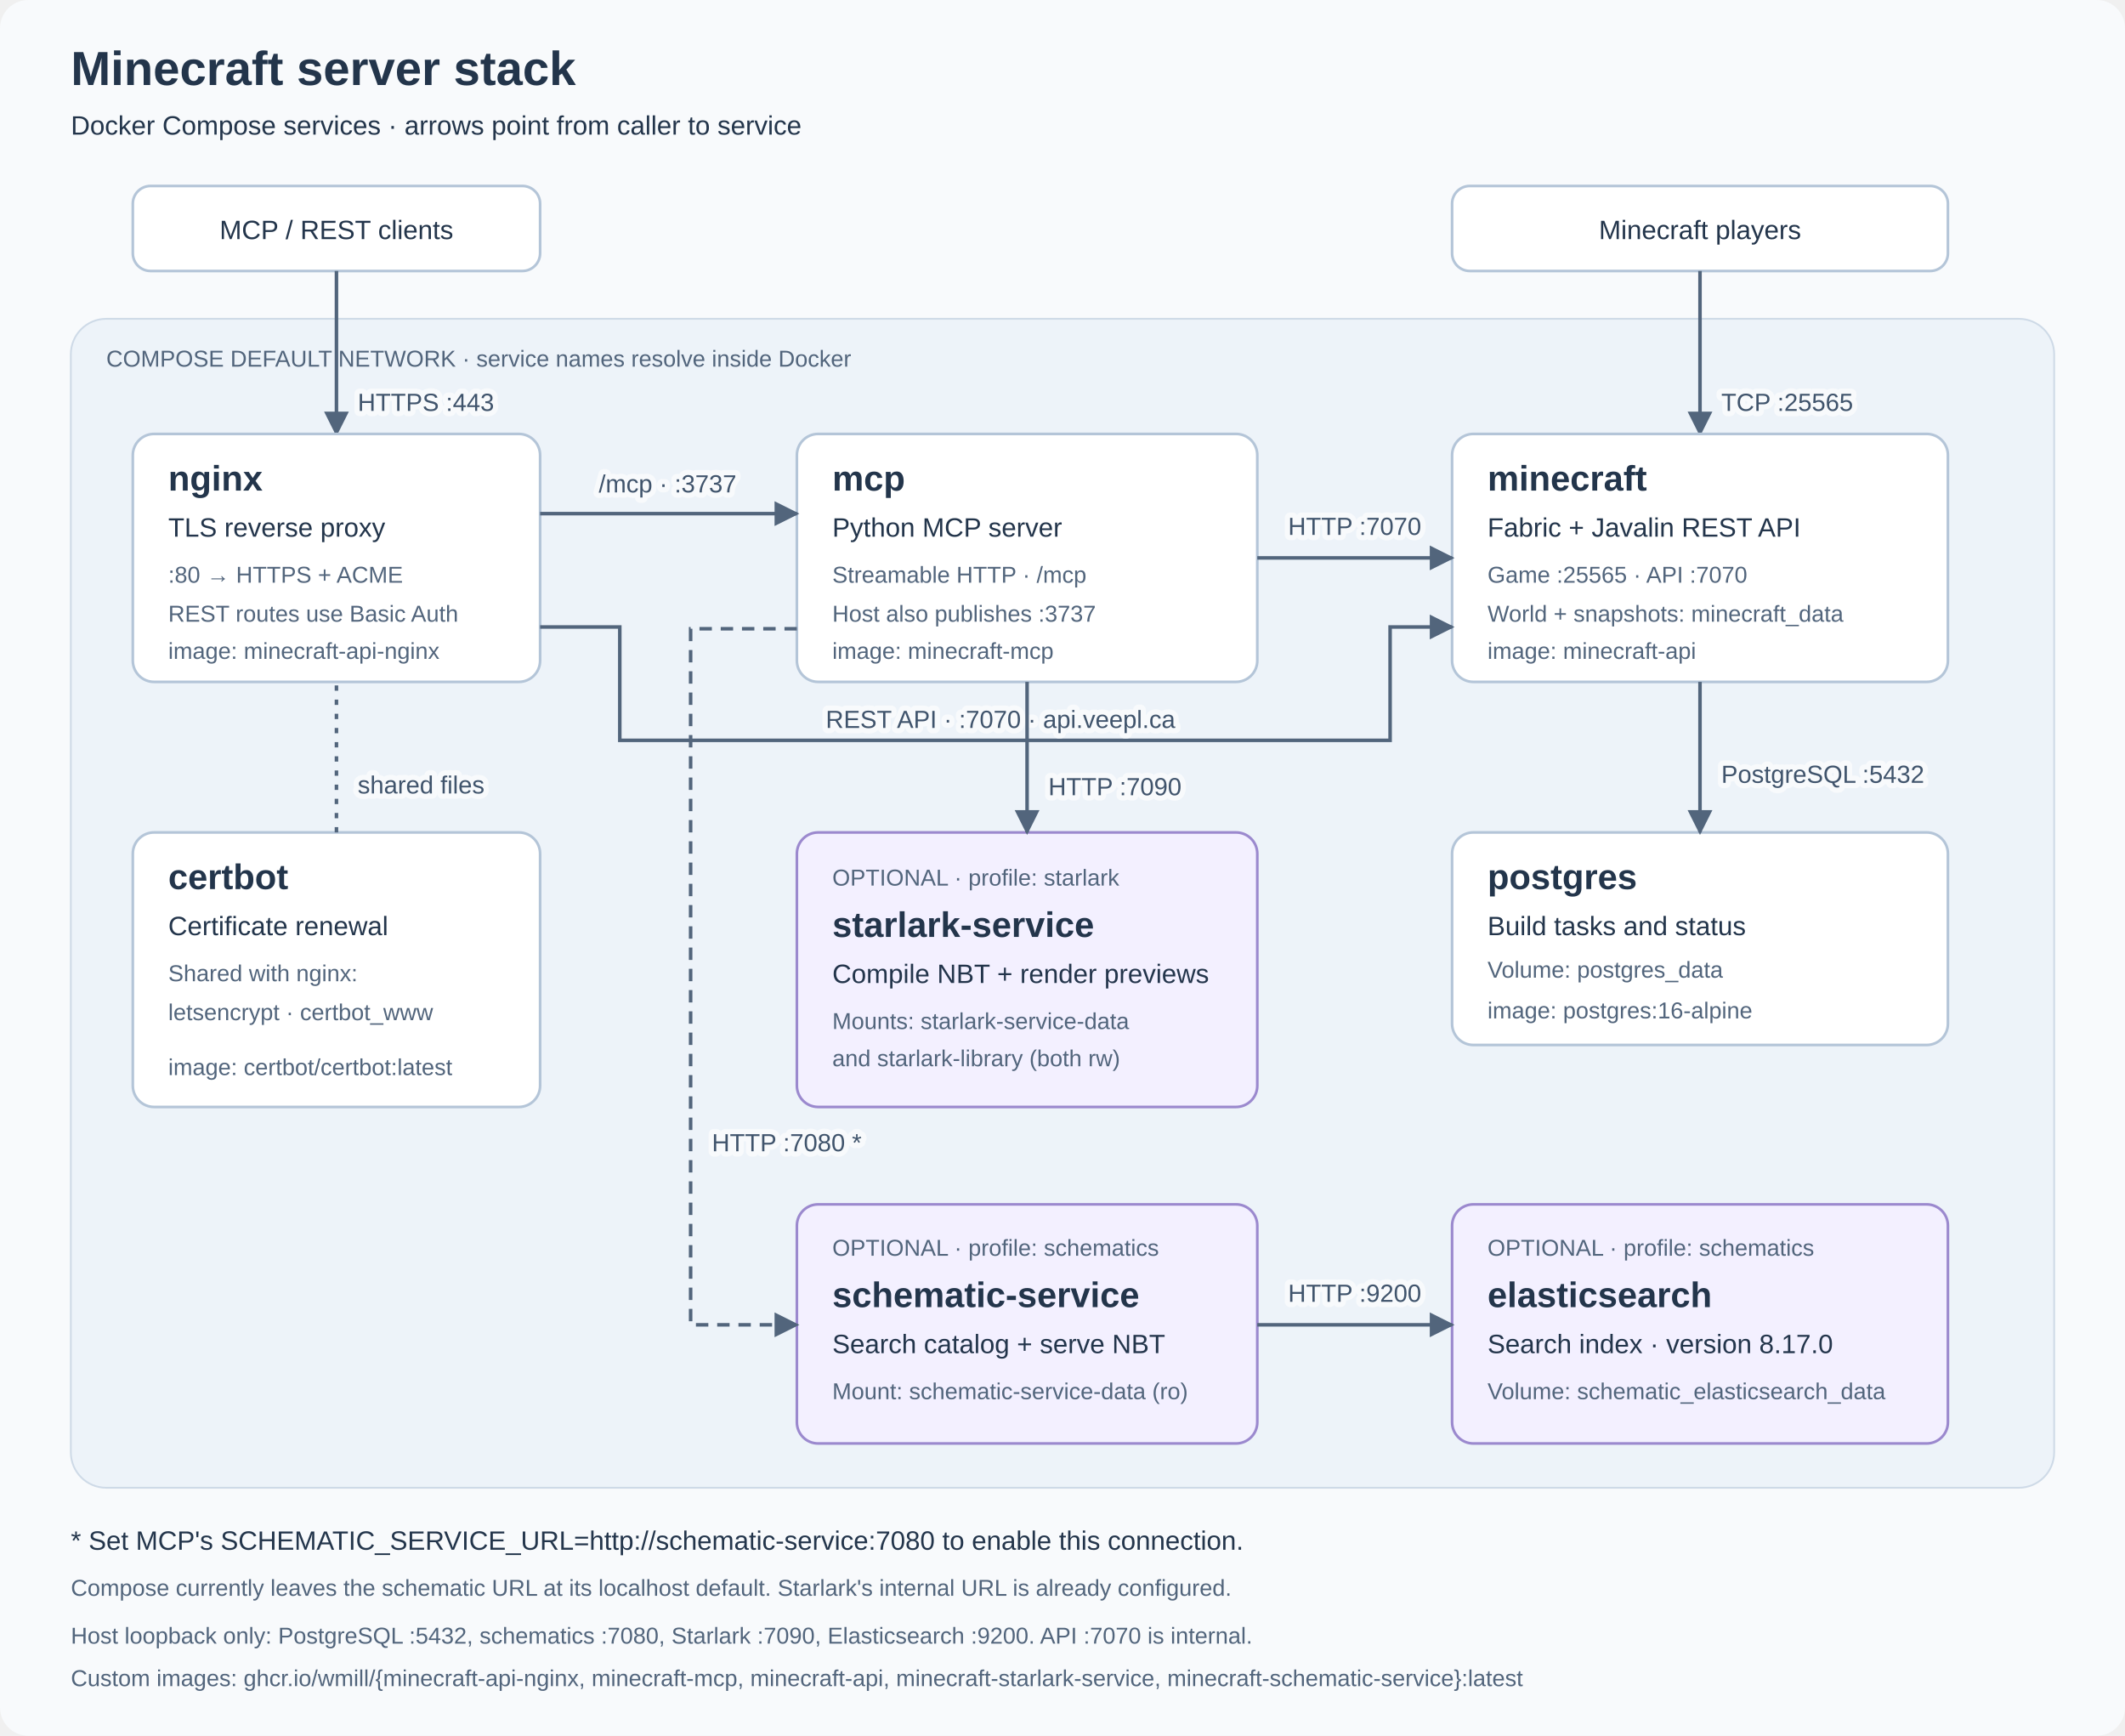
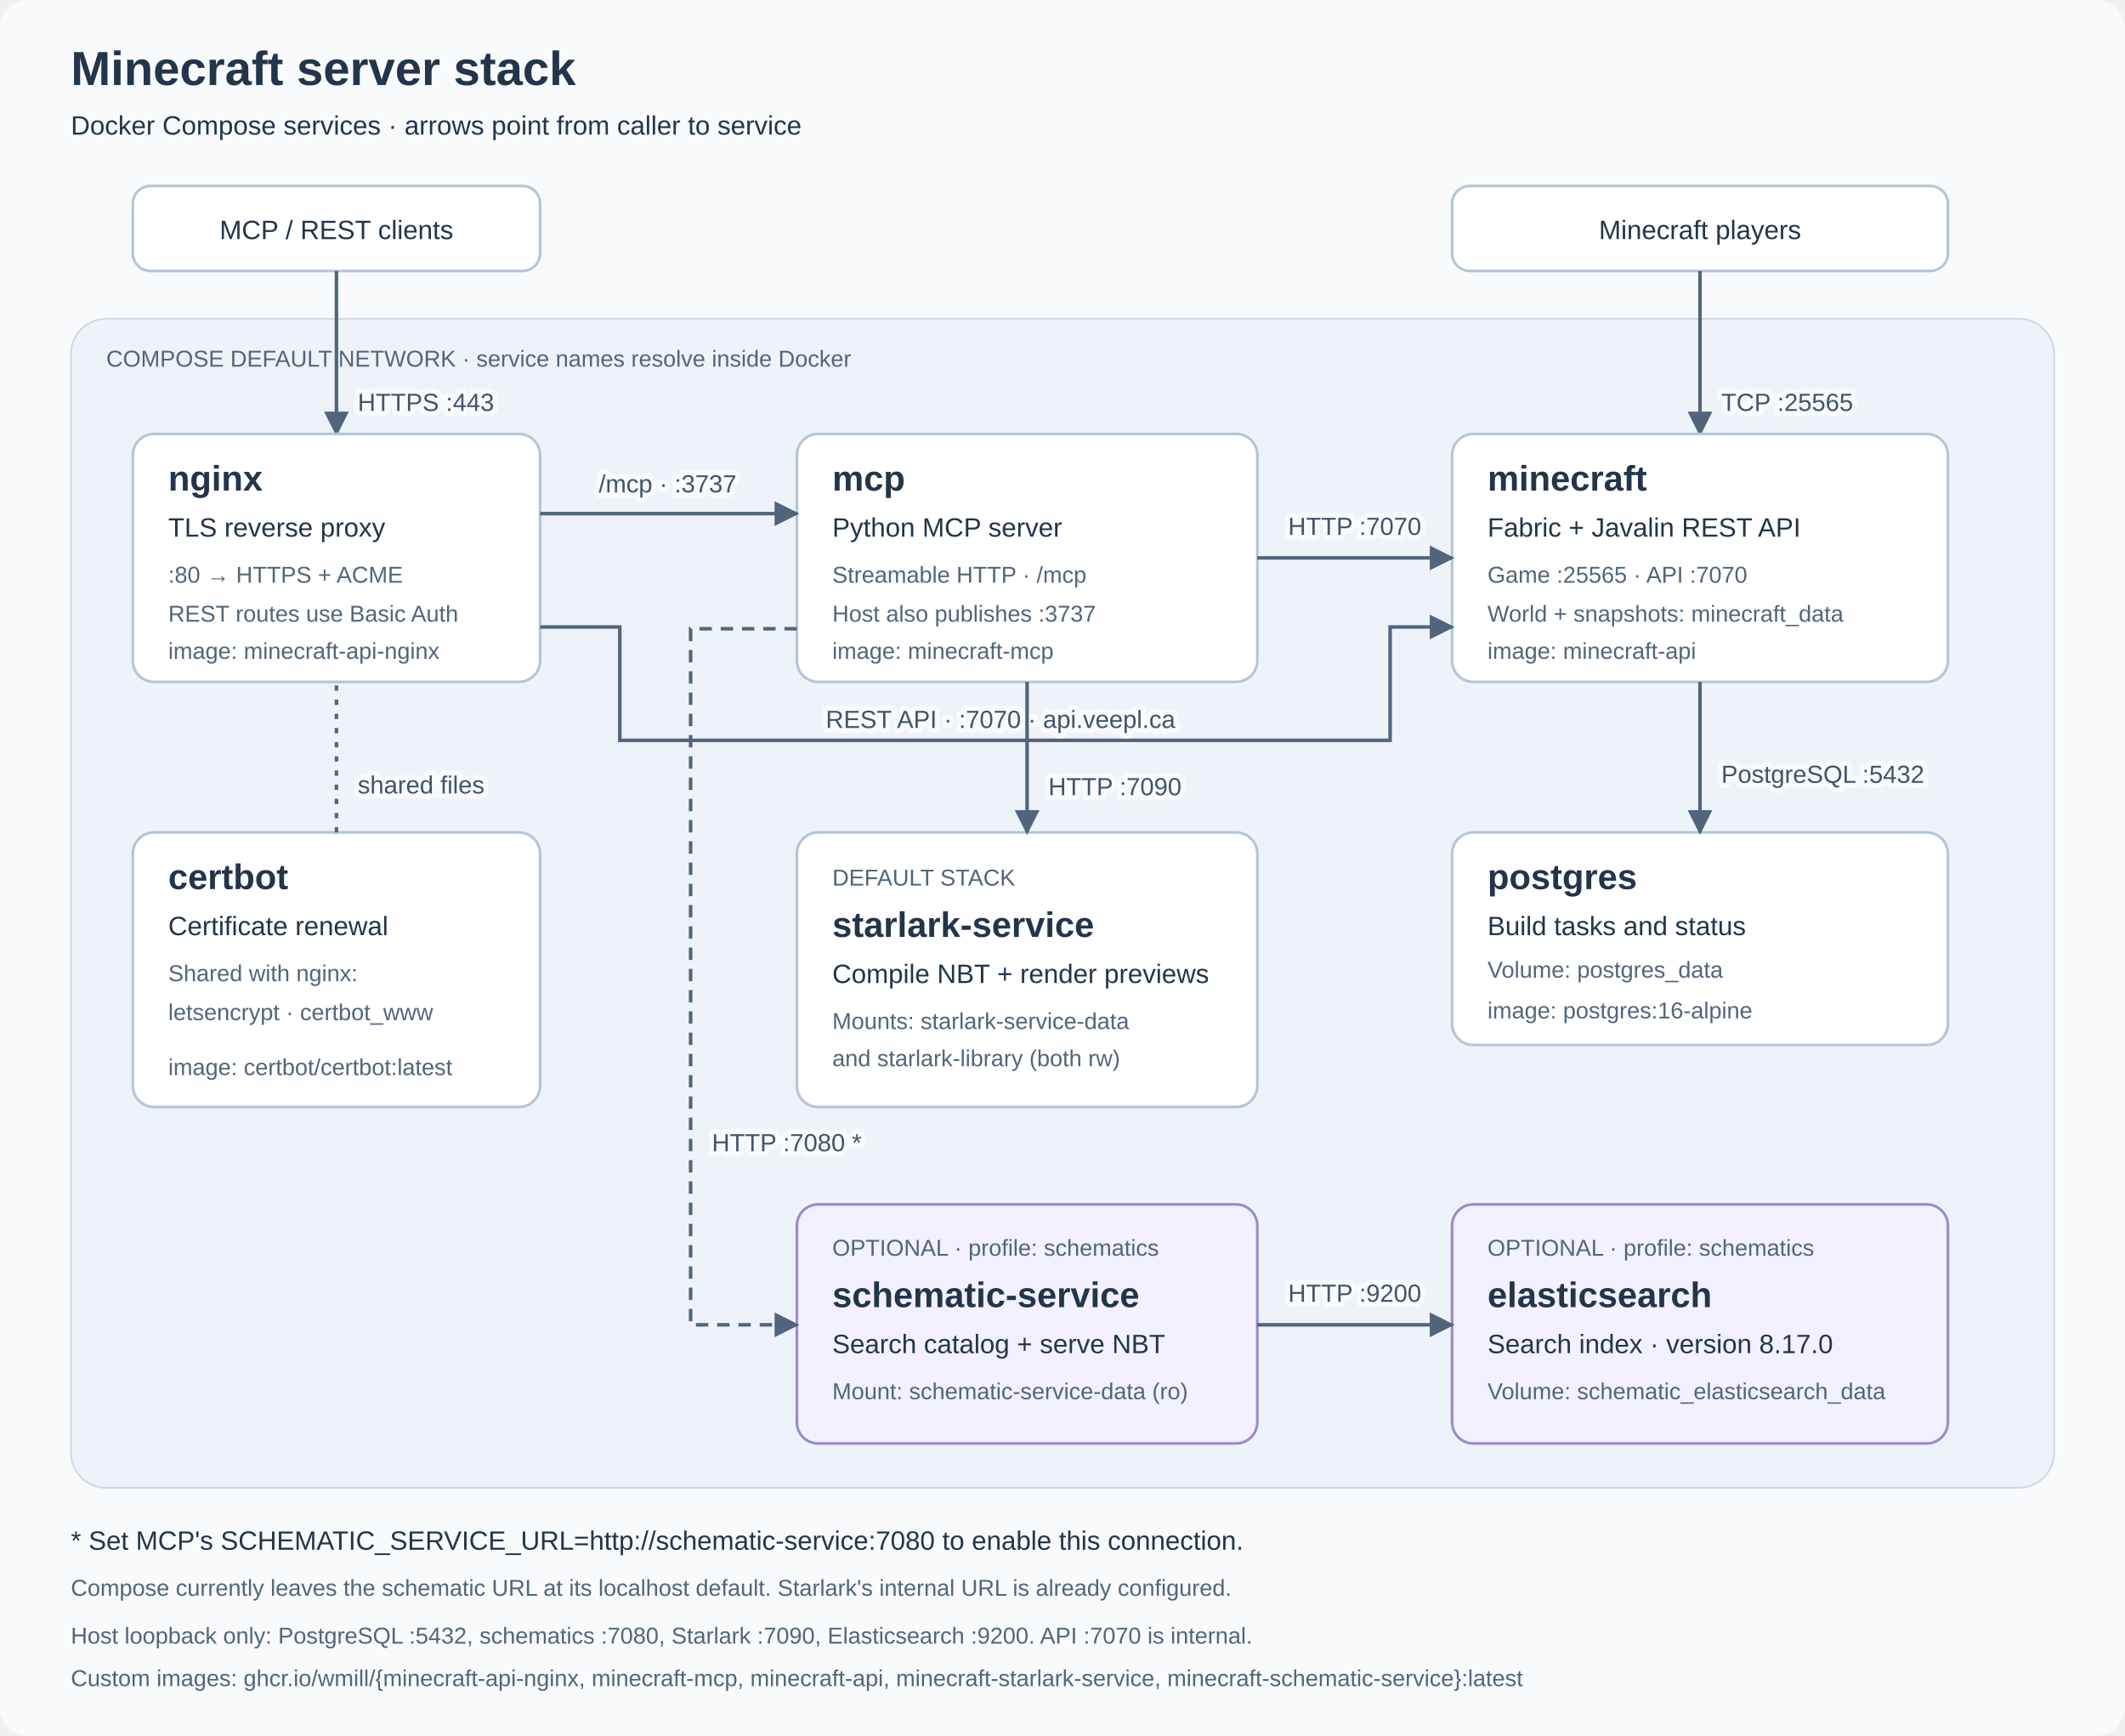
<svg xmlns="http://www.w3.org/2000/svg" width="1200" height="980" viewBox="0 0 1200 980" role="img" aria-labelledby="title desc">
  <defs>
    <marker id="arrow" viewBox="0 0 10 10" refX="9" refY="5" markerWidth="7" markerHeight="7" orient="auto-start-reverse">
      <path d="M0 0 10 5 0 10Z" fill="#52657c" />
    </marker>
    <style>
      text { font-family: -apple-system, BlinkMacSystemFont, 'Segoe UI', Arial, sans-serif; fill: #23354b; }
      .heading { font-size: 27px; font-weight: 700; }
      .name { font-size: 20px; font-weight: 700; }
      .body { font-size: 15px; }
      .small { font-size: 13px; fill: #52657c; }
      .label { font-size: 14px; fill: #40546c; paint-order: stroke; stroke: #f8fafc; stroke-width: 6px; stroke-linejoin: round; }
      .node { fill: white; stroke: #b4c5d8; stroke-width: 1.5; }
      .optional { fill: #f3f0ff; stroke: #9b89ce; stroke-width: 1.5; }
      .edge { fill: none; stroke: #52657c; stroke-width: 2; marker-end: url(#arrow); }
      .dash { stroke-dasharray: 7 5; }
    </style>
  </defs>
  <rect width="1200" height="980" rx="16" fill="#f8fafc" />
  <text x="40" y="48" class="heading">Minecraft server stack</text>
  <text x="40" y="76" class="body">Docker Compose services · arrows point from caller to service</text>
  <rect x="40" y="180" width="1120" height="660" rx="20" fill="#edf3f9" stroke="#cedae7" />
  <text x="60" y="207" class="small">COMPOSE DEFAULT NETWORK · service names resolve inside Docker</text>
  <rect x="75" y="105" width="230" height="48" rx="10" class="node" />
  <text x="190" y="135" text-anchor="middle" class="body">MCP / REST clients</text>
  <rect x="820" y="105" width="280" height="48" rx="10" class="node" />
  <text x="960" y="135" text-anchor="middle" class="body">Minecraft players</text>
  <path d="M190 153V245" class="edge" />
  <text x="202" y="232" class="label">HTTPS :443</text>
  <path d="M960 153V245" class="edge" />
  <text x="972" y="232" class="label">TCP :25565</text>
  <rect x="75" y="245" width="230" height="140" rx="12" class="node" />
  <text x="95" y="277" class="name">nginx</text>
  <text x="95" y="303" class="body">TLS reverse proxy</text>
  <text x="95" y="329" class="small">:80 → HTTPS + ACME</text>
  <text x="95" y="351" class="small">REST routes use Basic Auth</text>
  <text x="95" y="372" class="small">image: minecraft-api-nginx</text>
  <rect x="450" y="245" width="260" height="140" rx="12" class="node" />
  <text x="470" y="277" class="name">mcp</text>
  <text x="470" y="303" class="body">Python MCP server</text>
  <text x="470" y="329" class="small">Streamable HTTP · /mcp</text>
  <text x="470" y="351" class="small">Host also publishes :3737</text>
  <text x="470" y="372" class="small">image: minecraft-mcp</text>
  <rect x="820" y="245" width="280" height="140" rx="12" class="node" />
  <text x="840" y="277" class="name">minecraft</text>
  <text x="840" y="303" class="body">Fabric + Javalin REST API</text>
  <text x="840" y="329" class="small">Game :25565 · API :7070</text>
  <text x="840" y="351" class="small">World + snapshots: minecraft_data</text>
  <text x="840" y="372" class="small">image: minecraft-api</text>
  <path d="M305 290H450" class="edge" />
  <text x="377" y="278" text-anchor="middle" class="label">/mcp · :3737</text>
  <path d="M710 315H820" class="edge" />
  <text x="765" y="302" text-anchor="middle" class="label">HTTP :7070</text>
  <path d="M305 354H350V418H785V354H820" class="edge" />
  <text x="565" y="411" text-anchor="middle" class="label">REST API · :7070 · api.veepl.ca</text>
  <rect x="820" y="470" width="280" height="120" rx="12" class="node" />
  <text x="840" y="502" class="name">postgres</text>
  <text x="840" y="528" class="body">Build tasks and status</text>
  <text x="840" y="552" class="small">Volume: postgres_data</text>
  <text x="840" y="575" class="small">image: postgres:16-alpine</text>
  <path d="M960 385V470" class="edge" />
  <text x="972" y="442" class="label">PostgreSQL :5432</text>
  <rect x="75" y="470" width="230" height="155" rx="12" class="node" />
  <text x="95" y="502" class="name">certbot</text>
  <text x="95" y="528" class="body">Certificate renewal</text>
  <text x="95" y="554" class="small">Shared with nginx:</text>
  <text x="95" y="576" class="small">letsencrypt · certbot_www</text>
  <text x="95" y="607" class="small">image: certbot/certbot:latest</text>
  <path d="M190 470V385" fill="none" stroke="#52657c" stroke-width="2" stroke-dasharray="3 5" />
  <text x="202" y="448" class="label">shared files</text>
-   <rect x="450" y="470" width="260" height="155" rx="12" class="optional" />
-   <text x="470" y="500" class="small">OPTIONAL · profile: starlark</text>
+   <rect x="450" y="470" width="260" height="155" rx="12" class="node" />
+   <text x="470" y="500" class="small">DEFAULT STACK</text>
  <text x="470" y="529" class="name">starlark-service</text>
  <text x="470" y="555" class="body">Compile NBT + render previews</text>
  <text x="470" y="581" class="small">Mounts: starlark-service-data</text>
  <text x="470" y="602" class="small">and starlark-library (both rw)</text>
  <path d="M580 385V470" class="edge" />
  <text x="592" y="449" class="label">HTTP :7090</text>
  <rect x="450" y="680" width="260" height="135" rx="12" class="optional" />
  <text x="470" y="709" class="small">OPTIONAL · profile: schematics</text>
  <text x="470" y="738" class="name">schematic-service</text>
  <text x="470" y="764" class="body">Search catalog + serve NBT</text>
  <text x="470" y="790" class="small">Mount: schematic-service-data (ro)</text>
  <rect x="820" y="680" width="280" height="135" rx="12" class="optional" />
  <text x="840" y="709" class="small">OPTIONAL · profile: schematics</text>
  <text x="840" y="738" class="name">elasticsearch</text>
  <text x="840" y="764" class="body">Search index · version 8.17.0</text>
  <text x="840" y="790" class="small">Volume: schematic_elasticsearch_data</text>
  <path d="M710 748H820" class="edge" />
  <text x="765" y="735" text-anchor="middle" class="label">HTTP :9200</text>
  <path d="M450 355H390V748H450" class="edge dash" />
  <text x="402" y="650" class="label">HTTP :7080 *</text>
  <text x="40" y="875" class="body">* Set MCP's SCHEMATIC_SERVICE_URL=http://schematic-service:7080 to enable this connection.</text>
  <text x="40" y="901" class="small">Compose currently leaves the schematic URL at its localhost default. Starlark's internal URL is already configured.</text>
  <text x="40" y="928" class="small">Host loopback only: PostgreSQL :5432, schematics :7080, Starlark :7090, Elasticsearch :9200. API :7070 is internal.</text>
  <text x="40" y="952" class="small">Custom images: ghcr.io/wmill/{minecraft-api-nginx, minecraft-mcp, minecraft-api, minecraft-starlark-service, minecraft-schematic-service}:latest</text>
</svg>
